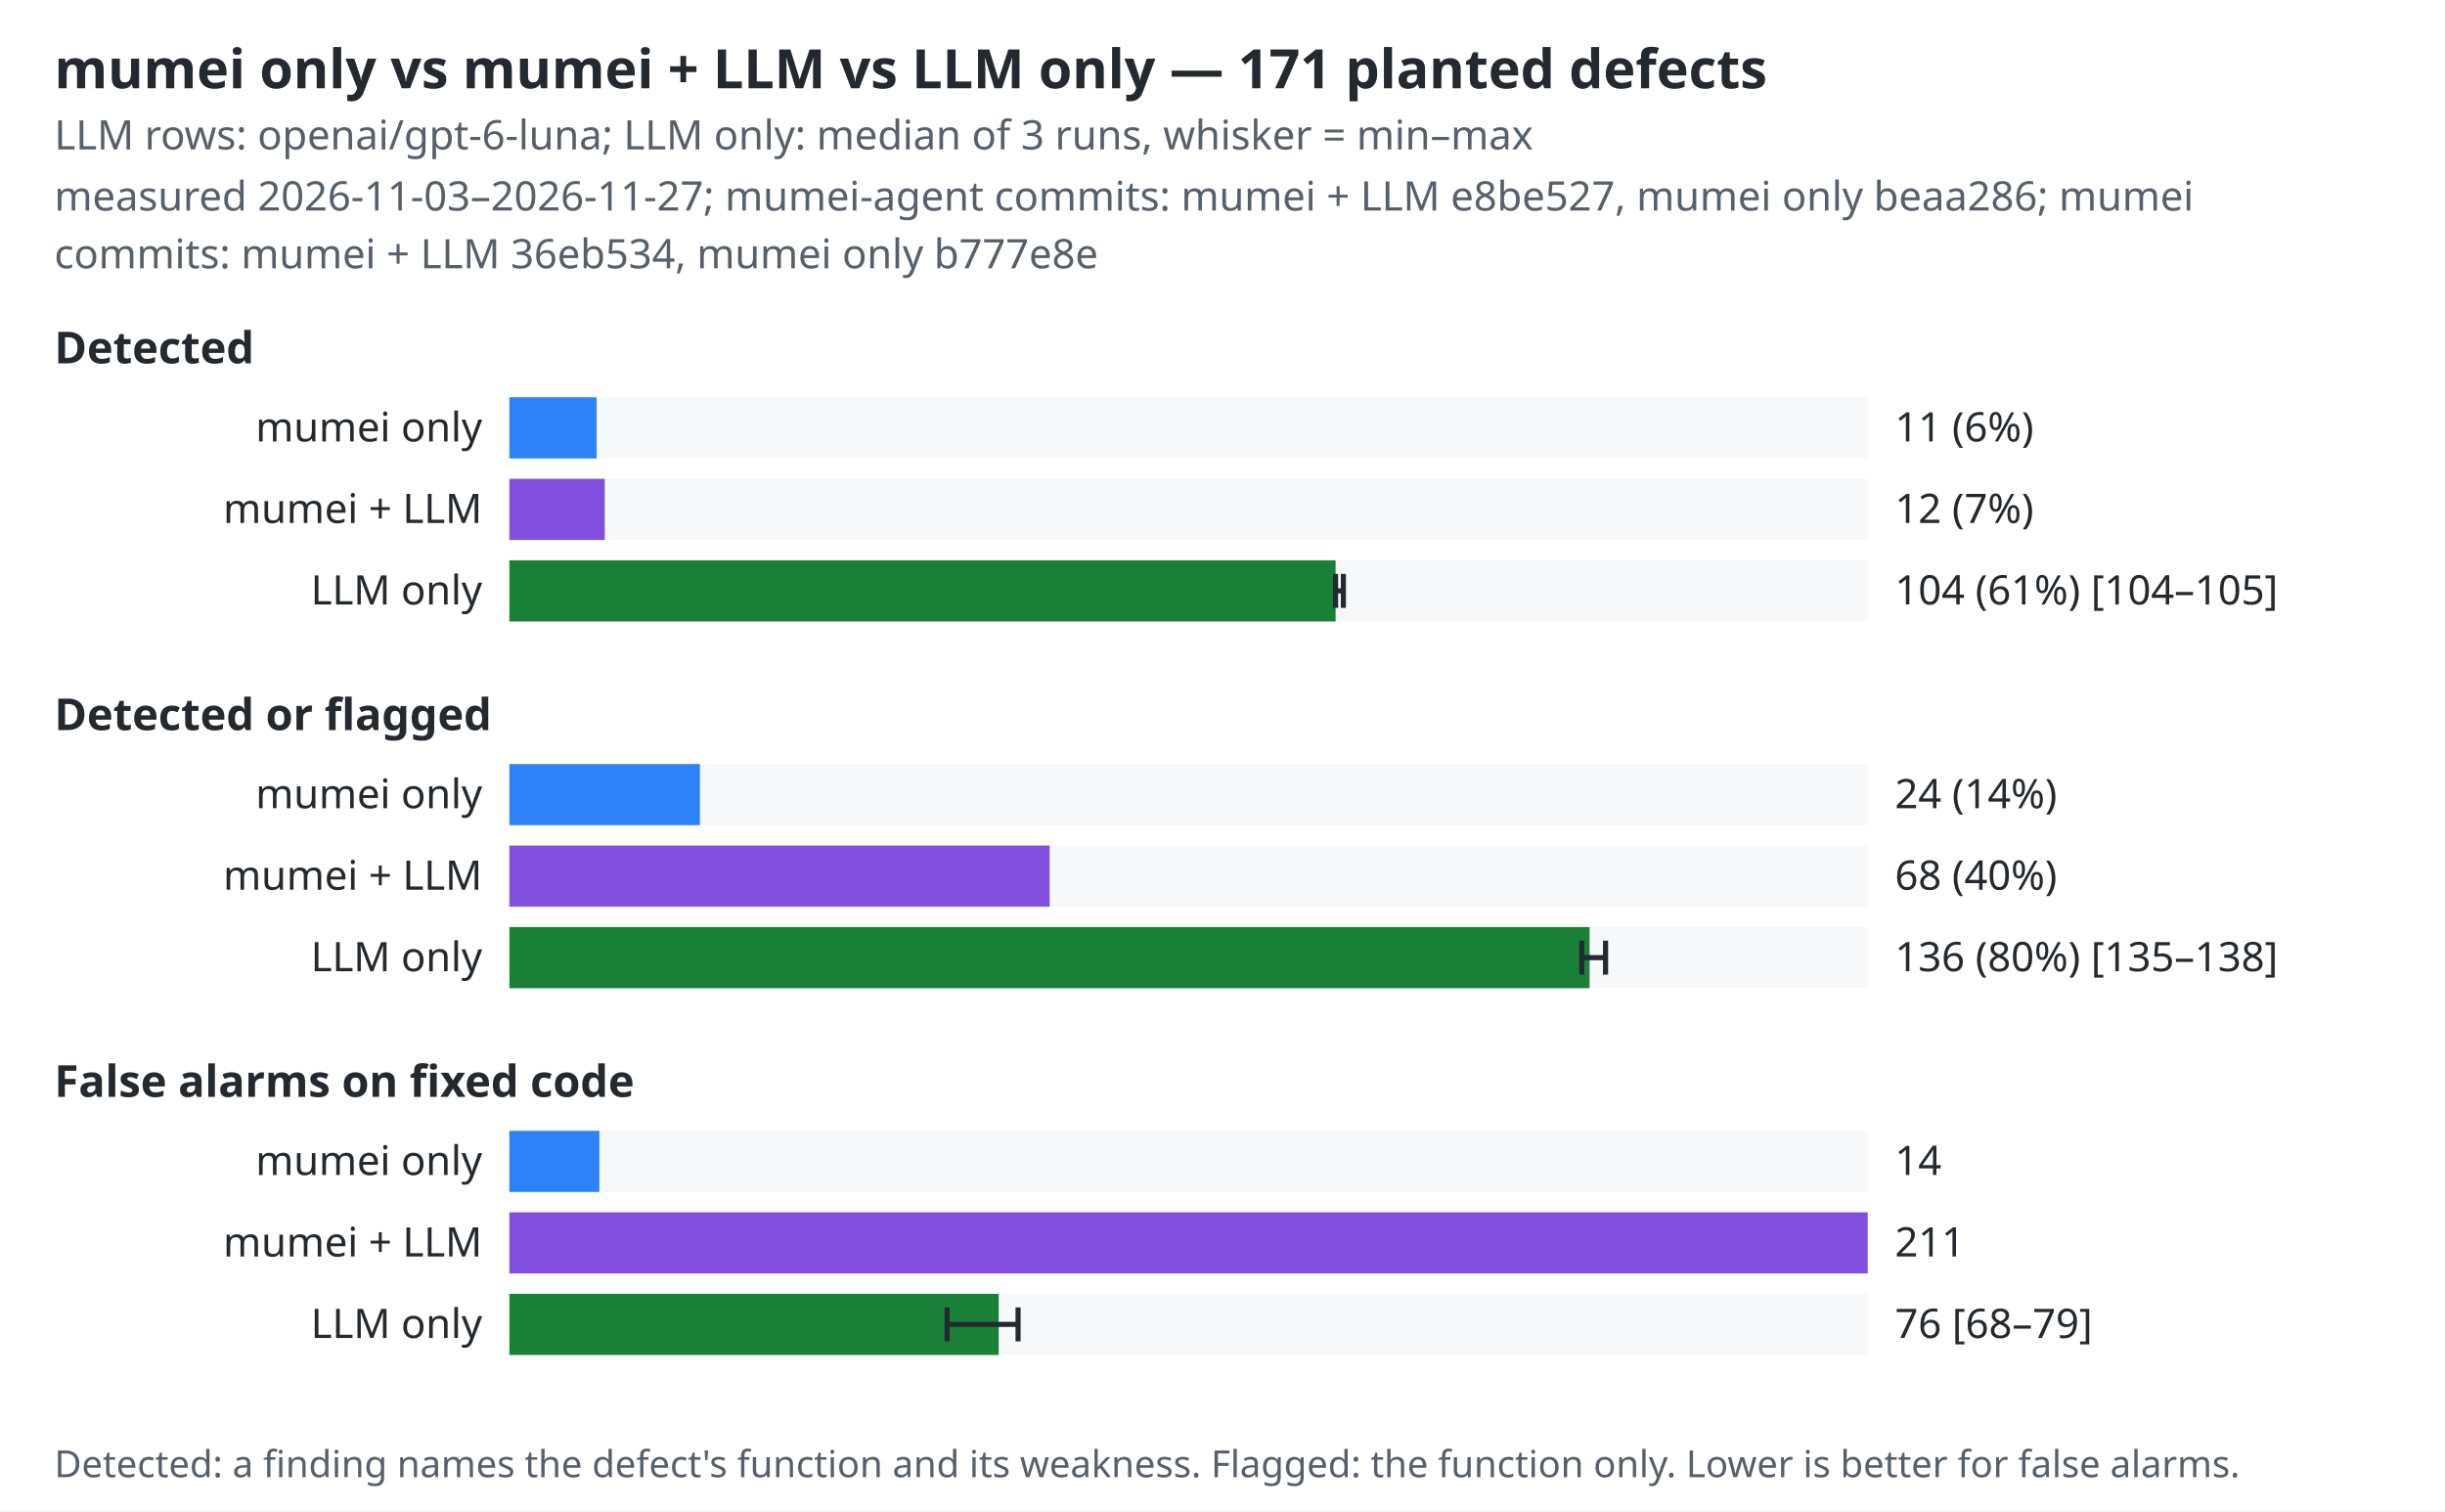
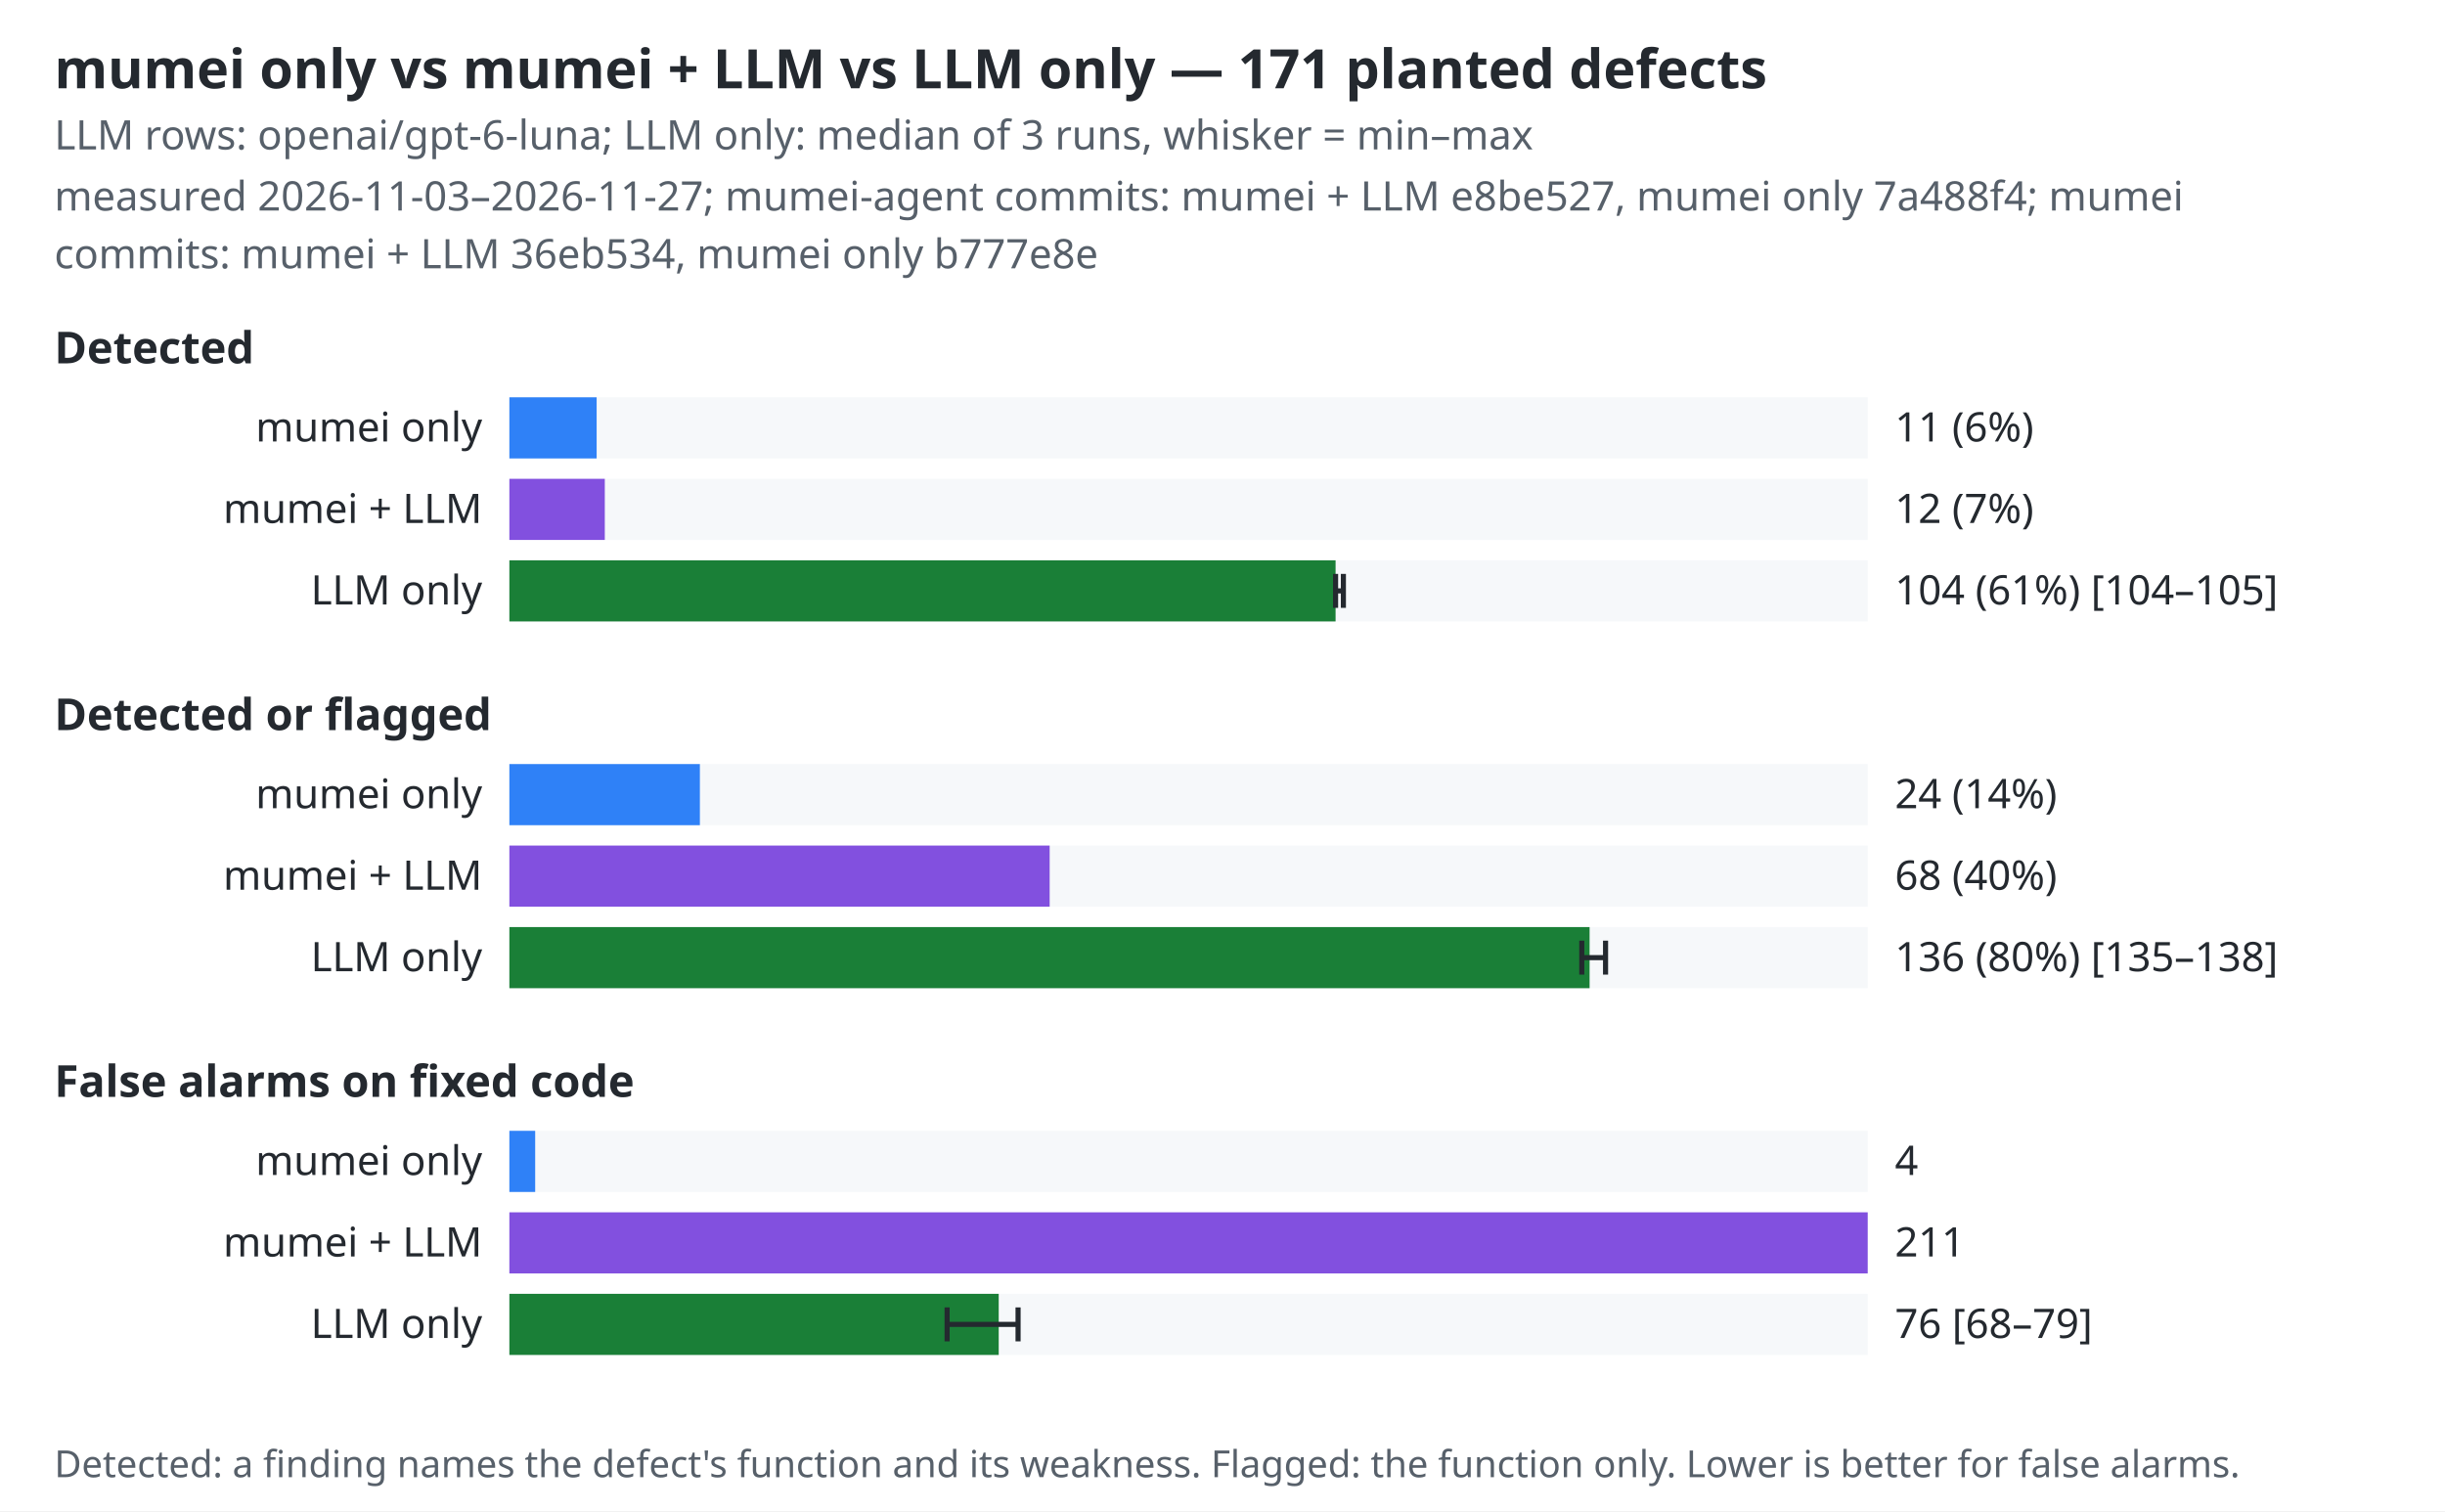
<svg xmlns="http://www.w3.org/2000/svg" viewBox="0 0 720 445" font-family="sans-serif">
  <rect width="720" height="445" fill="white" />
  <text x="16" y="26" font-size="16" font-weight="bold" fill="#24292f">mumei only vs mumei + LLM vs LLM only — 171 planted defects</text>
  <text x="16" y="44" font-size="12" fill="#57606a">LLM rows: openai/gpt-6-luna; LLM only: median of 3 runs, whisker = min–max</text>
-   <text x="16" y="62" font-size="12" fill="#57606a">measured 2026-11-03–2026-11-27; mumei-agent commits: mumei + LLM e8be527, mumei only beaa286; mumei</text>
+   <text x="16" y="62" font-size="12" fill="#57606a">measured 2026-11-03–2026-11-27; mumei-agent commits: mumei + LLM e8be527, mumei only 7a488f4; mumei</text>
  <text x="16" y="79" font-size="12" fill="#57606a">commits: mumei + LLM 36eb534, mumei only b777e8e</text>
  <text x="16" y="107" font-size="13" font-weight="bold" fill="#24292f">Detected</text>
  <text x="142" y="130" font-size="12" fill="#24292f" text-anchor="end">mumei only</text>
  <rect x="150" y="117" width="400" height="18" fill="#f6f8fa" />
  <rect x="150" y="117" width="25.7" height="18" fill="#2f81f7" />
  <text x="558" y="130" font-size="12" fill="#24292f">11 (6%)</text>
  <text x="142" y="154" font-size="12" fill="#24292f" text-anchor="end">mumei + LLM</text>
  <rect x="150" y="141" width="400" height="18" fill="#f6f8fa" />
  <rect x="150" y="141" width="28.1" height="18" fill="#8250df" />
  <text x="558" y="154" font-size="12" fill="#24292f">12 (7%)</text>
  <text x="142" y="178" font-size="12" fill="#24292f" text-anchor="end">LLM only</text>
  <rect x="150" y="165" width="400" height="18" fill="#f6f8fa" />
  <rect x="150" y="165" width="243.3" height="18" fill="#1a7f37" />
  <line x1="393.3" y1="174.0" x2="395.6" y2="174.0" stroke="#24292f" stroke-width="1.5" />
  <line x1="393.3" y1="169" x2="393.3" y2="179" stroke="#24292f" stroke-width="1.5" />
  <line x1="395.6" y1="169" x2="395.6" y2="179" stroke="#24292f" stroke-width="1.5" />
  <text x="558" y="178" font-size="12" fill="#24292f">104 (61%) [104–105]</text>
  <text x="16" y="215" font-size="13" font-weight="bold" fill="#24292f">Detected or flagged</text>
  <text x="142" y="238" font-size="12" fill="#24292f" text-anchor="end">mumei only</text>
  <rect x="150" y="225" width="400" height="18" fill="#f6f8fa" />
  <rect x="150" y="225" width="56.1" height="18" fill="#2f81f7" />
  <text x="558" y="238" font-size="12" fill="#24292f">24 (14%)</text>
  <text x="142" y="262" font-size="12" fill="#24292f" text-anchor="end">mumei + LLM</text>
  <rect x="150" y="249" width="400" height="18" fill="#f6f8fa" />
  <rect x="150" y="249" width="159.1" height="18" fill="#8250df" />
  <text x="558" y="262" font-size="12" fill="#24292f">68 (40%)</text>
  <text x="142" y="286" font-size="12" fill="#24292f" text-anchor="end">LLM only</text>
  <rect x="150" y="273" width="400" height="18" fill="#f6f8fa" />
  <rect x="150" y="273" width="318.1" height="18" fill="#1a7f37" />
  <line x1="465.8" y1="282.0" x2="472.8" y2="282.0" stroke="#24292f" stroke-width="1.5" />
  <line x1="465.8" y1="277" x2="465.8" y2="287" stroke="#24292f" stroke-width="1.5" />
  <line x1="472.8" y1="277" x2="472.8" y2="287" stroke="#24292f" stroke-width="1.5" />
  <text x="558" y="286" font-size="12" fill="#24292f">136 (80%) [135–138]</text>
  <text x="16" y="323" font-size="13" font-weight="bold" fill="#24292f">False alarms on fixed code</text>
  <text x="142" y="346" font-size="12" fill="#24292f" text-anchor="end">mumei only</text>
  <rect x="150" y="333" width="400" height="18" fill="#f6f8fa" />
-   <rect x="150" y="333" width="26.5" height="18" fill="#2f81f7" />
-   <text x="558" y="346" font-size="12" fill="#24292f">14</text>
+   <rect x="150" y="333" width="7.6" height="18" fill="#2f81f7" />
+   <text x="558" y="346" font-size="12" fill="#24292f">4</text>
  <text x="142" y="370" font-size="12" fill="#24292f" text-anchor="end">mumei + LLM</text>
  <rect x="150" y="357" width="400" height="18" fill="#f6f8fa" />
  <rect x="150" y="357" width="400.0" height="18" fill="#8250df" />
  <text x="558" y="370" font-size="12" fill="#24292f">211</text>
  <text x="142" y="394" font-size="12" fill="#24292f" text-anchor="end">LLM only</text>
  <rect x="150" y="381" width="400" height="18" fill="#f6f8fa" />
  <rect x="150" y="381" width="144.1" height="18" fill="#1a7f37" />
  <line x1="278.9" y1="390.0" x2="299.8" y2="390.0" stroke="#24292f" stroke-width="1.5" />
  <line x1="278.9" y1="385" x2="278.9" y2="395" stroke="#24292f" stroke-width="1.5" />
  <line x1="299.8" y1="385" x2="299.8" y2="395" stroke="#24292f" stroke-width="1.5" />
  <text x="558" y="394" font-size="12" fill="#24292f">76 [68–79]</text>
  <text x="16" y="435" font-size="11" fill="#57606a">Detected: a finding names the defect's function and its weakness. Flagged: the function only. Lower is better for false alarms.</text>
</svg>
